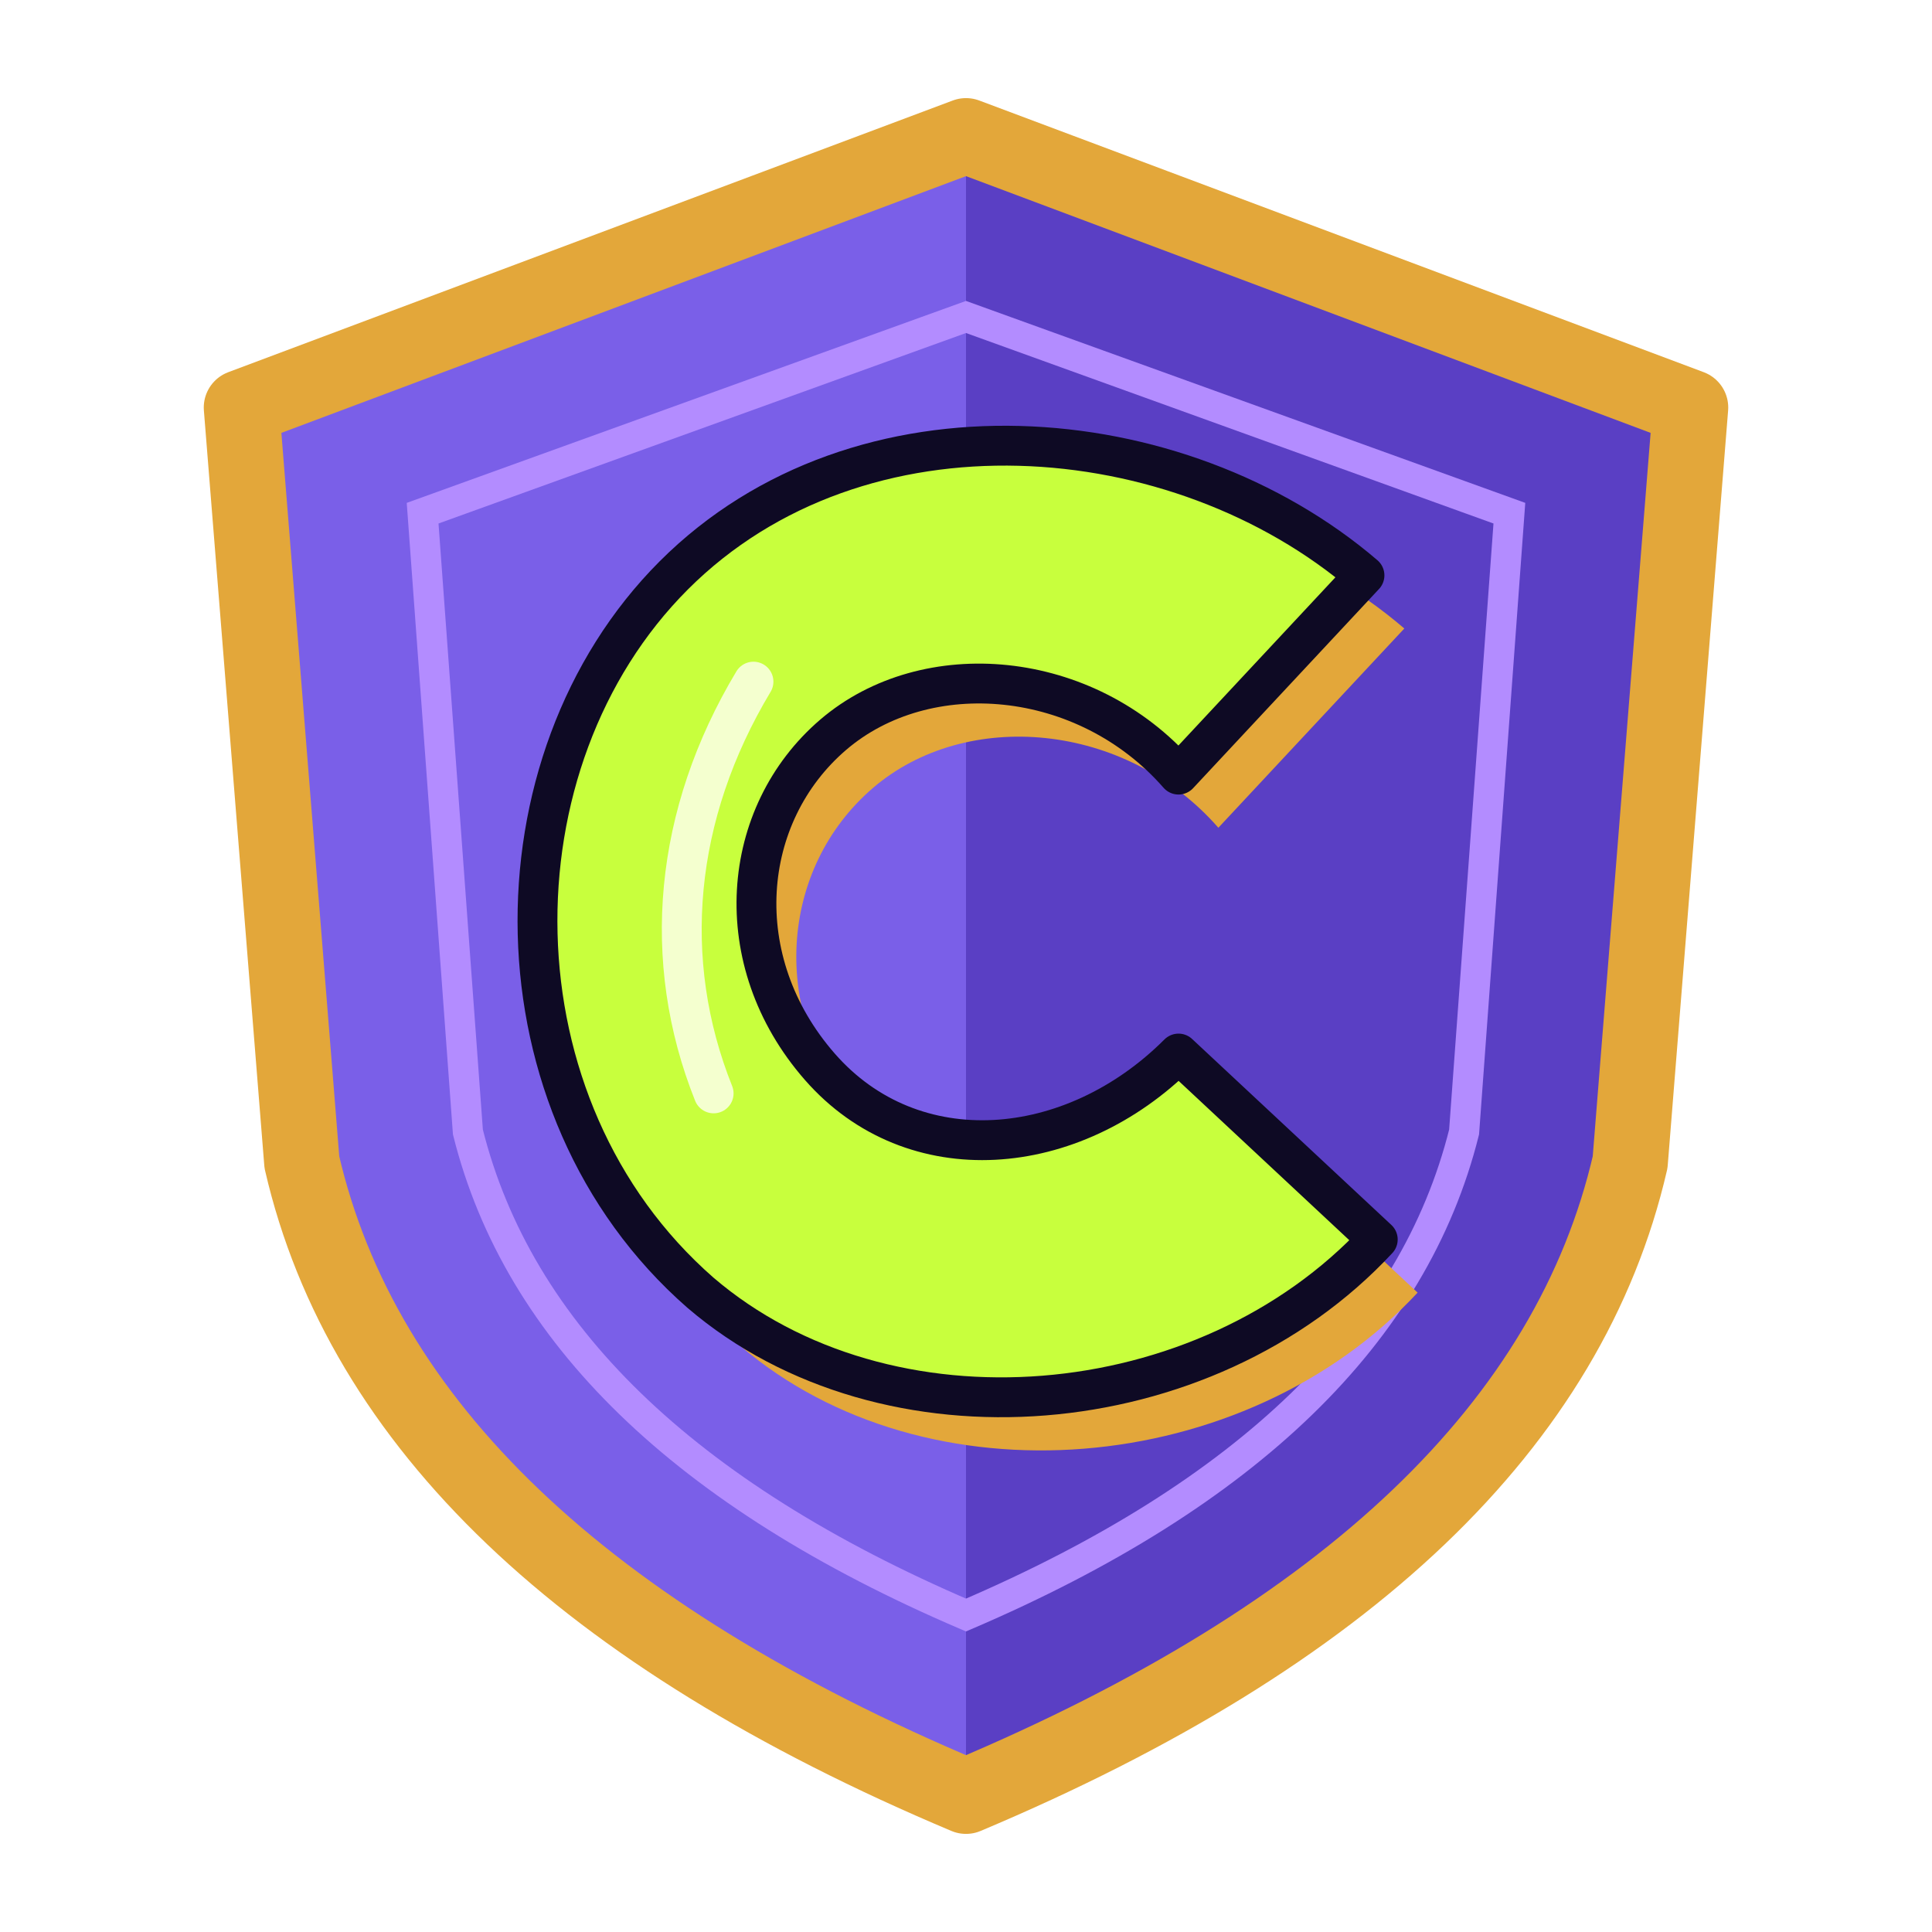
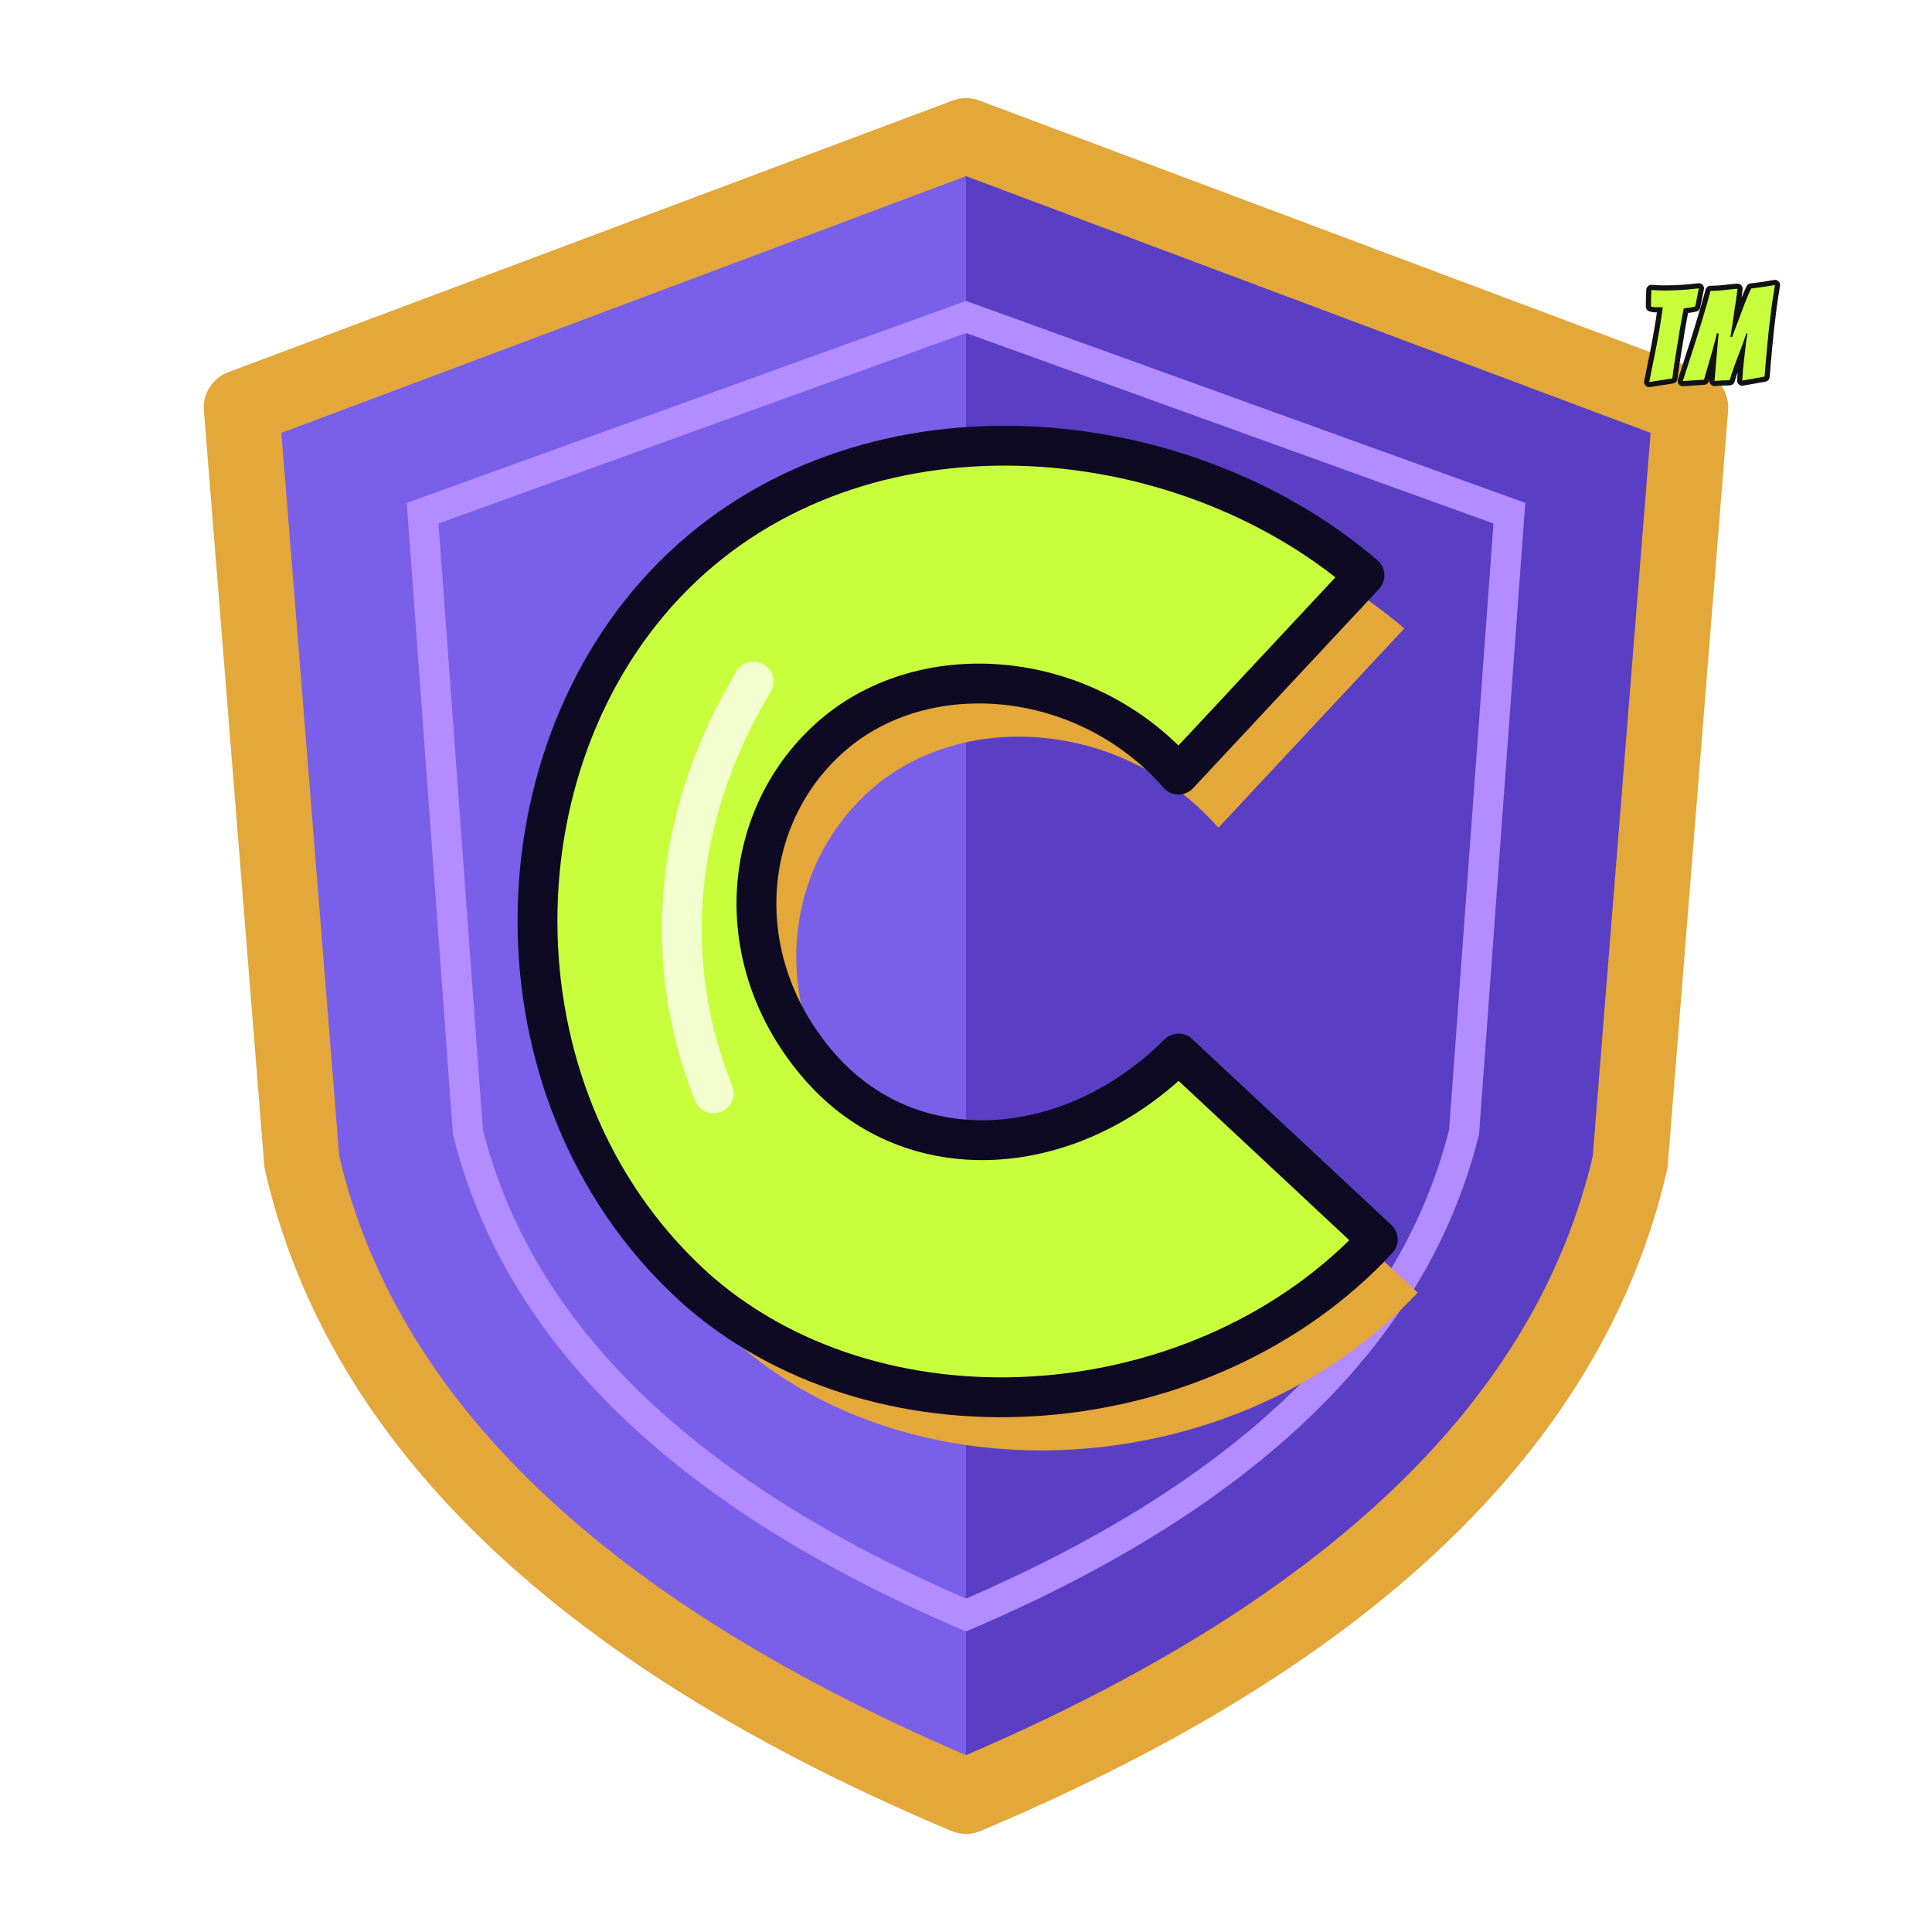
<svg xmlns="http://www.w3.org/2000/svg" viewBox="-4 -3 128 128" width="512" height="512" role="img" aria-label="codarc logo: a hand-drawn bold C on a purple shield">
  <path d="M60 6L12 24L16 74Q22 100 60 116Z" fill="#7a5fe8" />
  <path d="M60 6L108 24L104 74Q98 100 60 116Z" fill="#5a3fc4" />
  <path d="M60 6L108 24L104 74Q98 100 60 116Q22 100 16 74L12 24Z" fill="none" stroke="#e3a73a" stroke-width="5" stroke-linejoin="round" />
  <path d="M60 18L96 31L93 72Q88 92 60 104Q32 92 27 72L24 31Z" fill="none" stroke="#b38cff" stroke-width="2" />
  <g transform="translate(60 58) scale(.88) translate(-60 -60)">
    <path transform="translate(3 4)" d="M90 34C76 22 52 20 38 34C24 48 24 74 40 88C54 100 78 98 91 84L76 70C68 78 56 79 49 71C42 63 43 52 50 46C57 40 69 41 76 49Z" fill="#e3a73a" />
    <path d="M90 34C76 22 52 20 38 34C24 48 24 74 40 88C54 100 78 98 91 84L76 70C68 78 56 79 49 71C42 63 43 52 50 46C57 40 69 41 76 49Z" fill="#c8ff3d" stroke="#0e0a24" stroke-width="3" stroke-linejoin="round" />
    <path d="M44 42C38 52 37 63 41 73" fill="none" stroke="#f4ffcf" stroke-width="3" stroke-linecap="round" />
  </g>
+   <g id="tm">
+     <g transform="translate(104.5 22.3) scale(0.085)" fill="#c8ff3d" stroke="#111111" stroke-width="8" stroke-linejoin="round" paint-order="stroke">
+       <path transform="translate(0.0 0)" d="M9 0.1Q10.1 -5.4 11.2 -10.8Q12.4 -16.3 13.4 -21.6Q17.2 -40.6 19.6 -58Q18.5 -58.2 17.3 -58.2Q16.1 -58.3 15 -58.2Q12.6 -58 10.3 -58.8Q10.4 -59.6 10.4 -60.6Q10.4 -61.5 10.4 -62.5Q10.4 -63.6 10.4 -64.6Q10.4 -65.7 10.5 -66.7Q10.6 -67.8 10.6 -69Q10.6 -70.3 10.7 -71.6Q13.3 -71.4 15.9 -71.3Q18.5 -71.2 21.1 -71.2Q28.5 -71.2 35.2 -71.7Q42 -72.2 47.7 -72.9L46.6 -67.5L45.7 -62.8Q45.2 -60.2 44.8 -58.7Q43.7 -58.4 42.6 -58.2Q41.5 -58 40.4 -57.9Q39.3 -57.8 38.1 -57.6Q37 -57.4 35.9 -57.2Q34.4 -49.8 33.5 -44.4Q32.5 -39 31.8 -34.1Q31 -29.1 30 -23.2Q28.3 -13.1 27 -2.7Z" />
+       <path transform="translate(38.2 0)" d="M-3 -0.6Q1.4 -14 5.4 -26.7Q7.1 -31.9 8.9 -37.8Q10.7 -43.7 12.5 -49.6Q14.3 -55.6 15.9 -61.1Q17.5 -66.6 18.6 -70.9Q24.1 -70.9 29 -71.5Q31.5 -71.8 34.2 -72.1Q36.8 -72.4 39.6 -72.6L39 -67.7Q38.8 -66.3 38.6 -64.8Q38.4 -63.4 38.2 -61.9Q38 -60.4 37.7 -58.9Q37.4 -57.3 37.2 -55.7Q36.8 -52.6 36 -47Q35.2 -41.5 34.1 -35H35.4Q38.3 -42.6 40.2 -47.6Q42.1 -52.7 43.3 -55.9Q45 -60.6 47 -65.4Q49 -70.2 50.3 -72.8Q52.7 -73 56 -73.5Q59.4 -73.9 62.8 -74.5Q66.3 -75.1 68.8 -75.5Q67.4 -67.1 66.2 -58.6Q65.1 -50 64.2 -42.2Q63.4 -34.5 62.8 -28.3Q62.2 -22.1 61.7 -16.1Q61.2 -10 60.7 -4.1L43.3 -1Q43.3 -1.2 43.6 -5.5Q43.9 -9.8 44.6 -16.2Q45.3 -22.6 46 -28.3Q46.7 -34.1 47.4 -37.8H46.5Q44 -30.2 40.5 -21.2Q36.9 -12.2 33.5 -1.3Q30 -1.2 27.5 -1.1Q25 -0.9 21.7 -0.7L24.9 -37.8H23.4Q23.3 -36.7 22.5 -33.6Q21.7 -30.4 20.6 -26.4Q19.5 -22.3 18.3 -18.3Q13.8 -2.6 13.5 -1.7Z" />
+     </g>
+   </g>
</svg>
